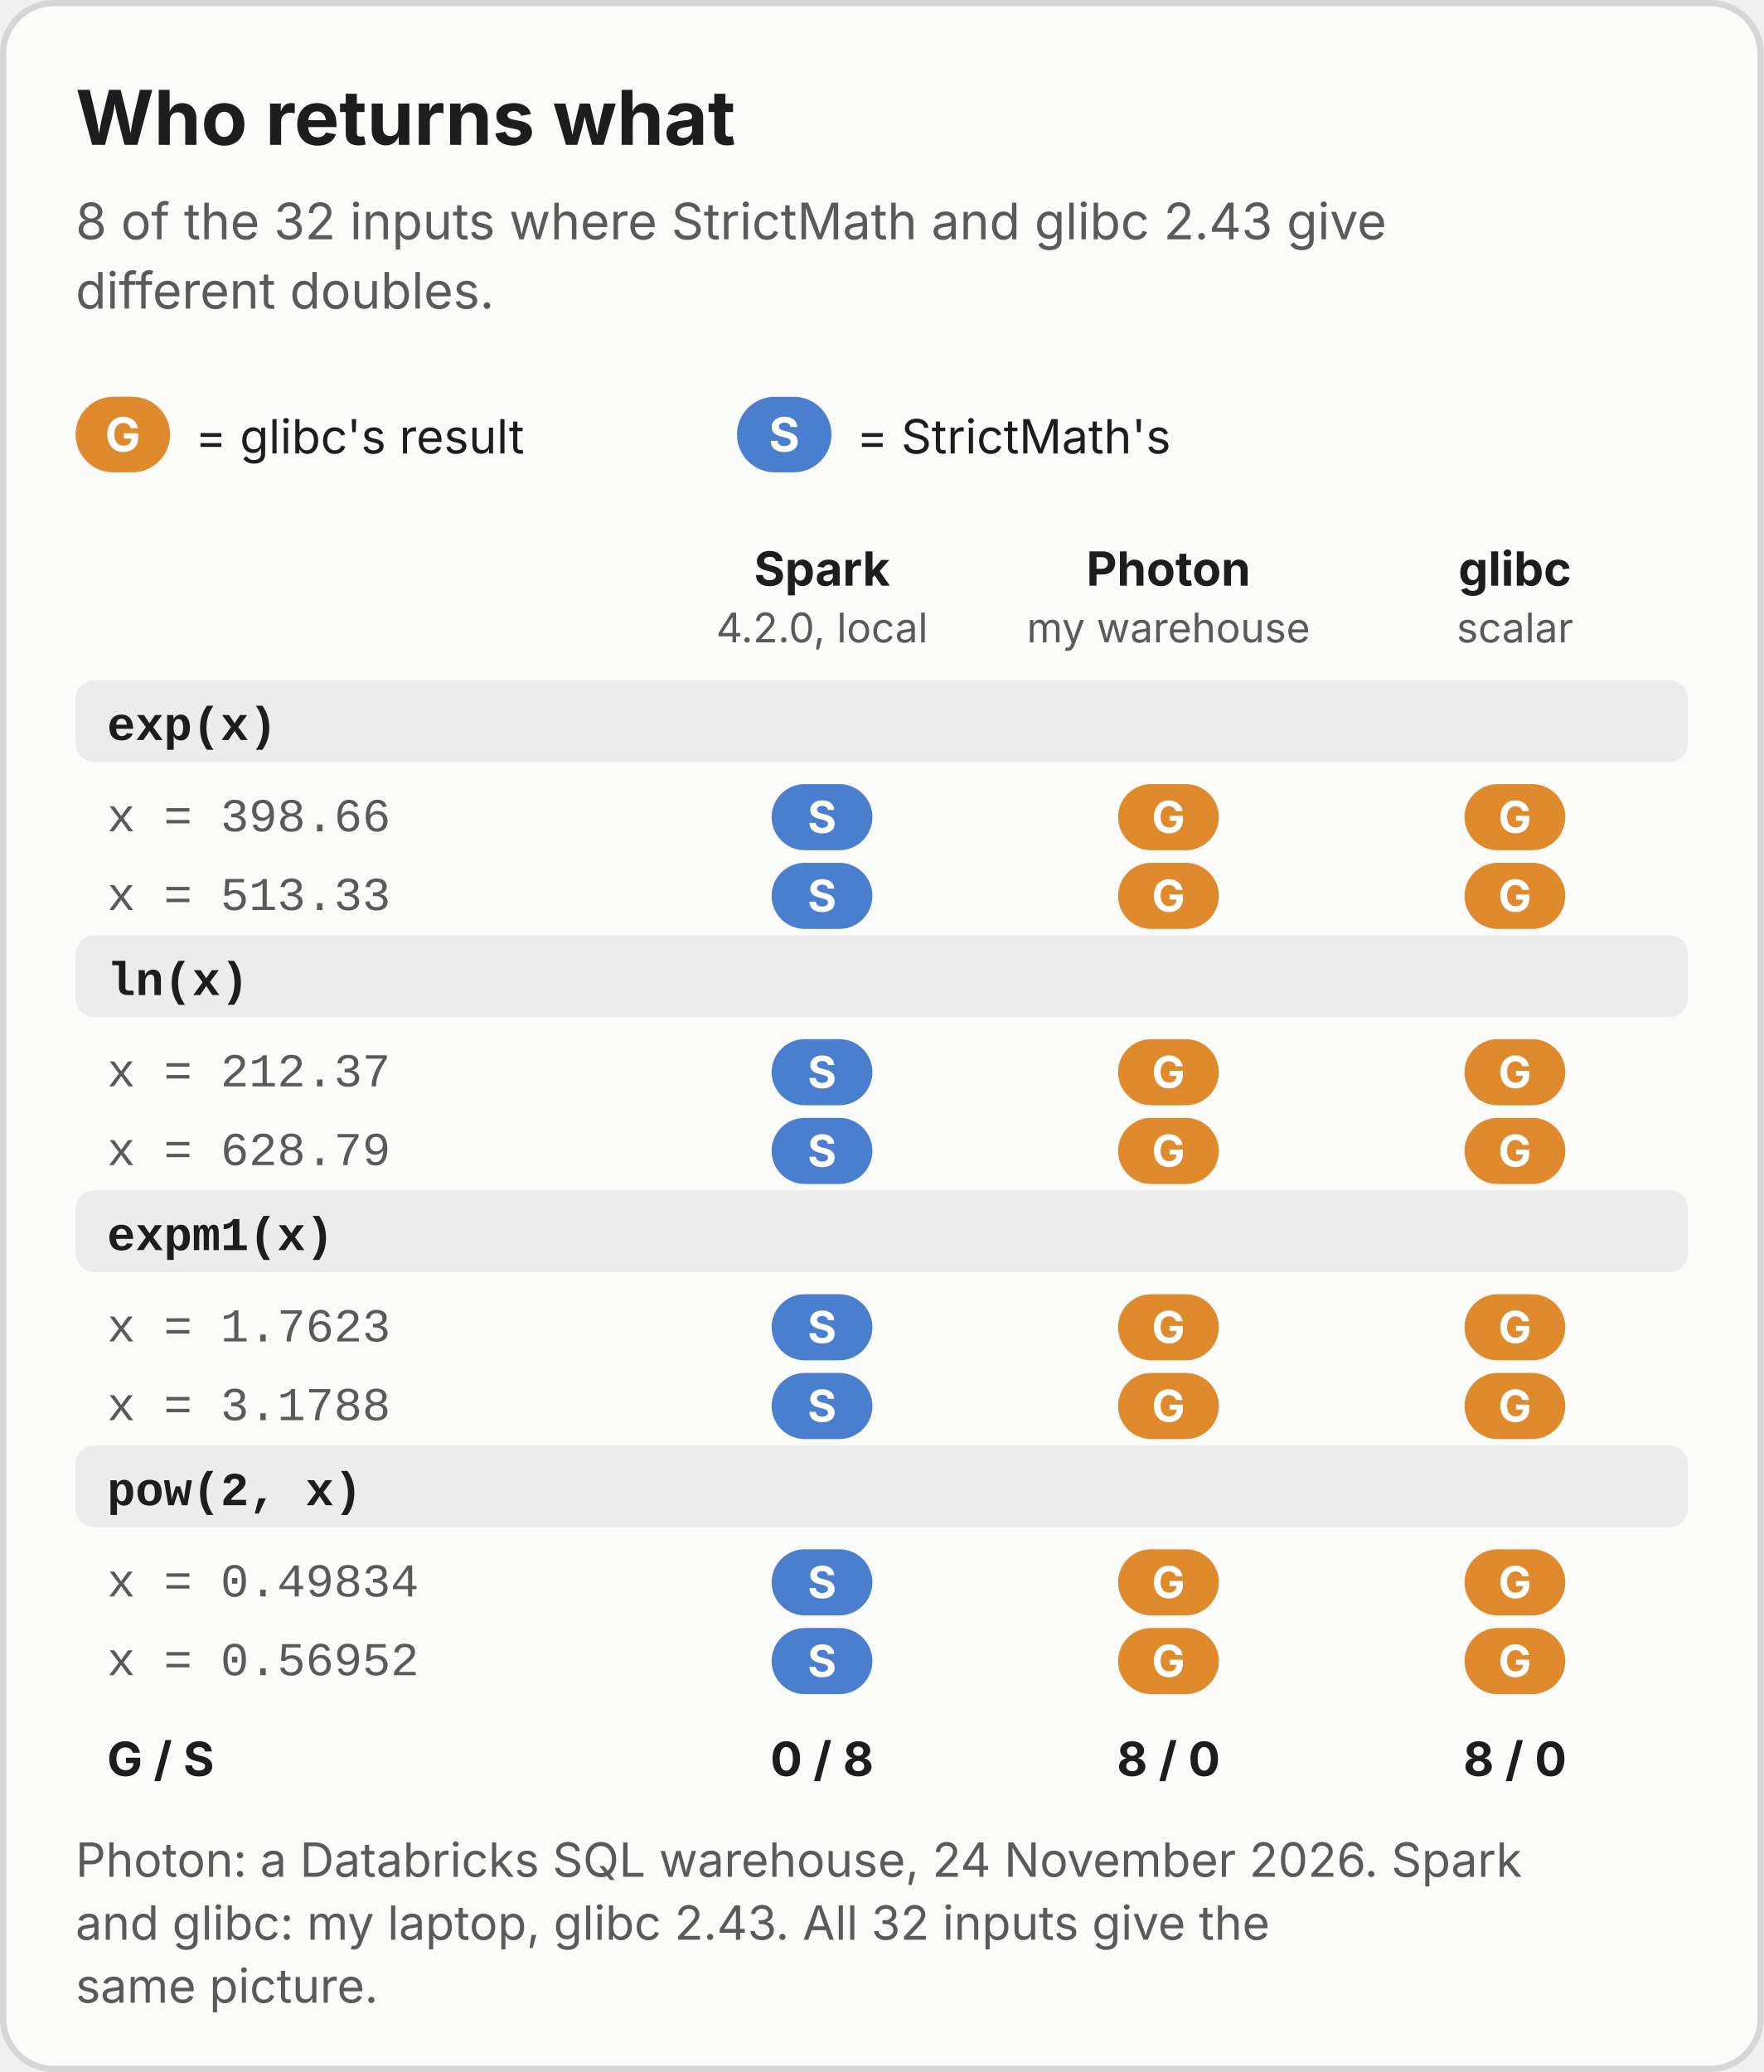
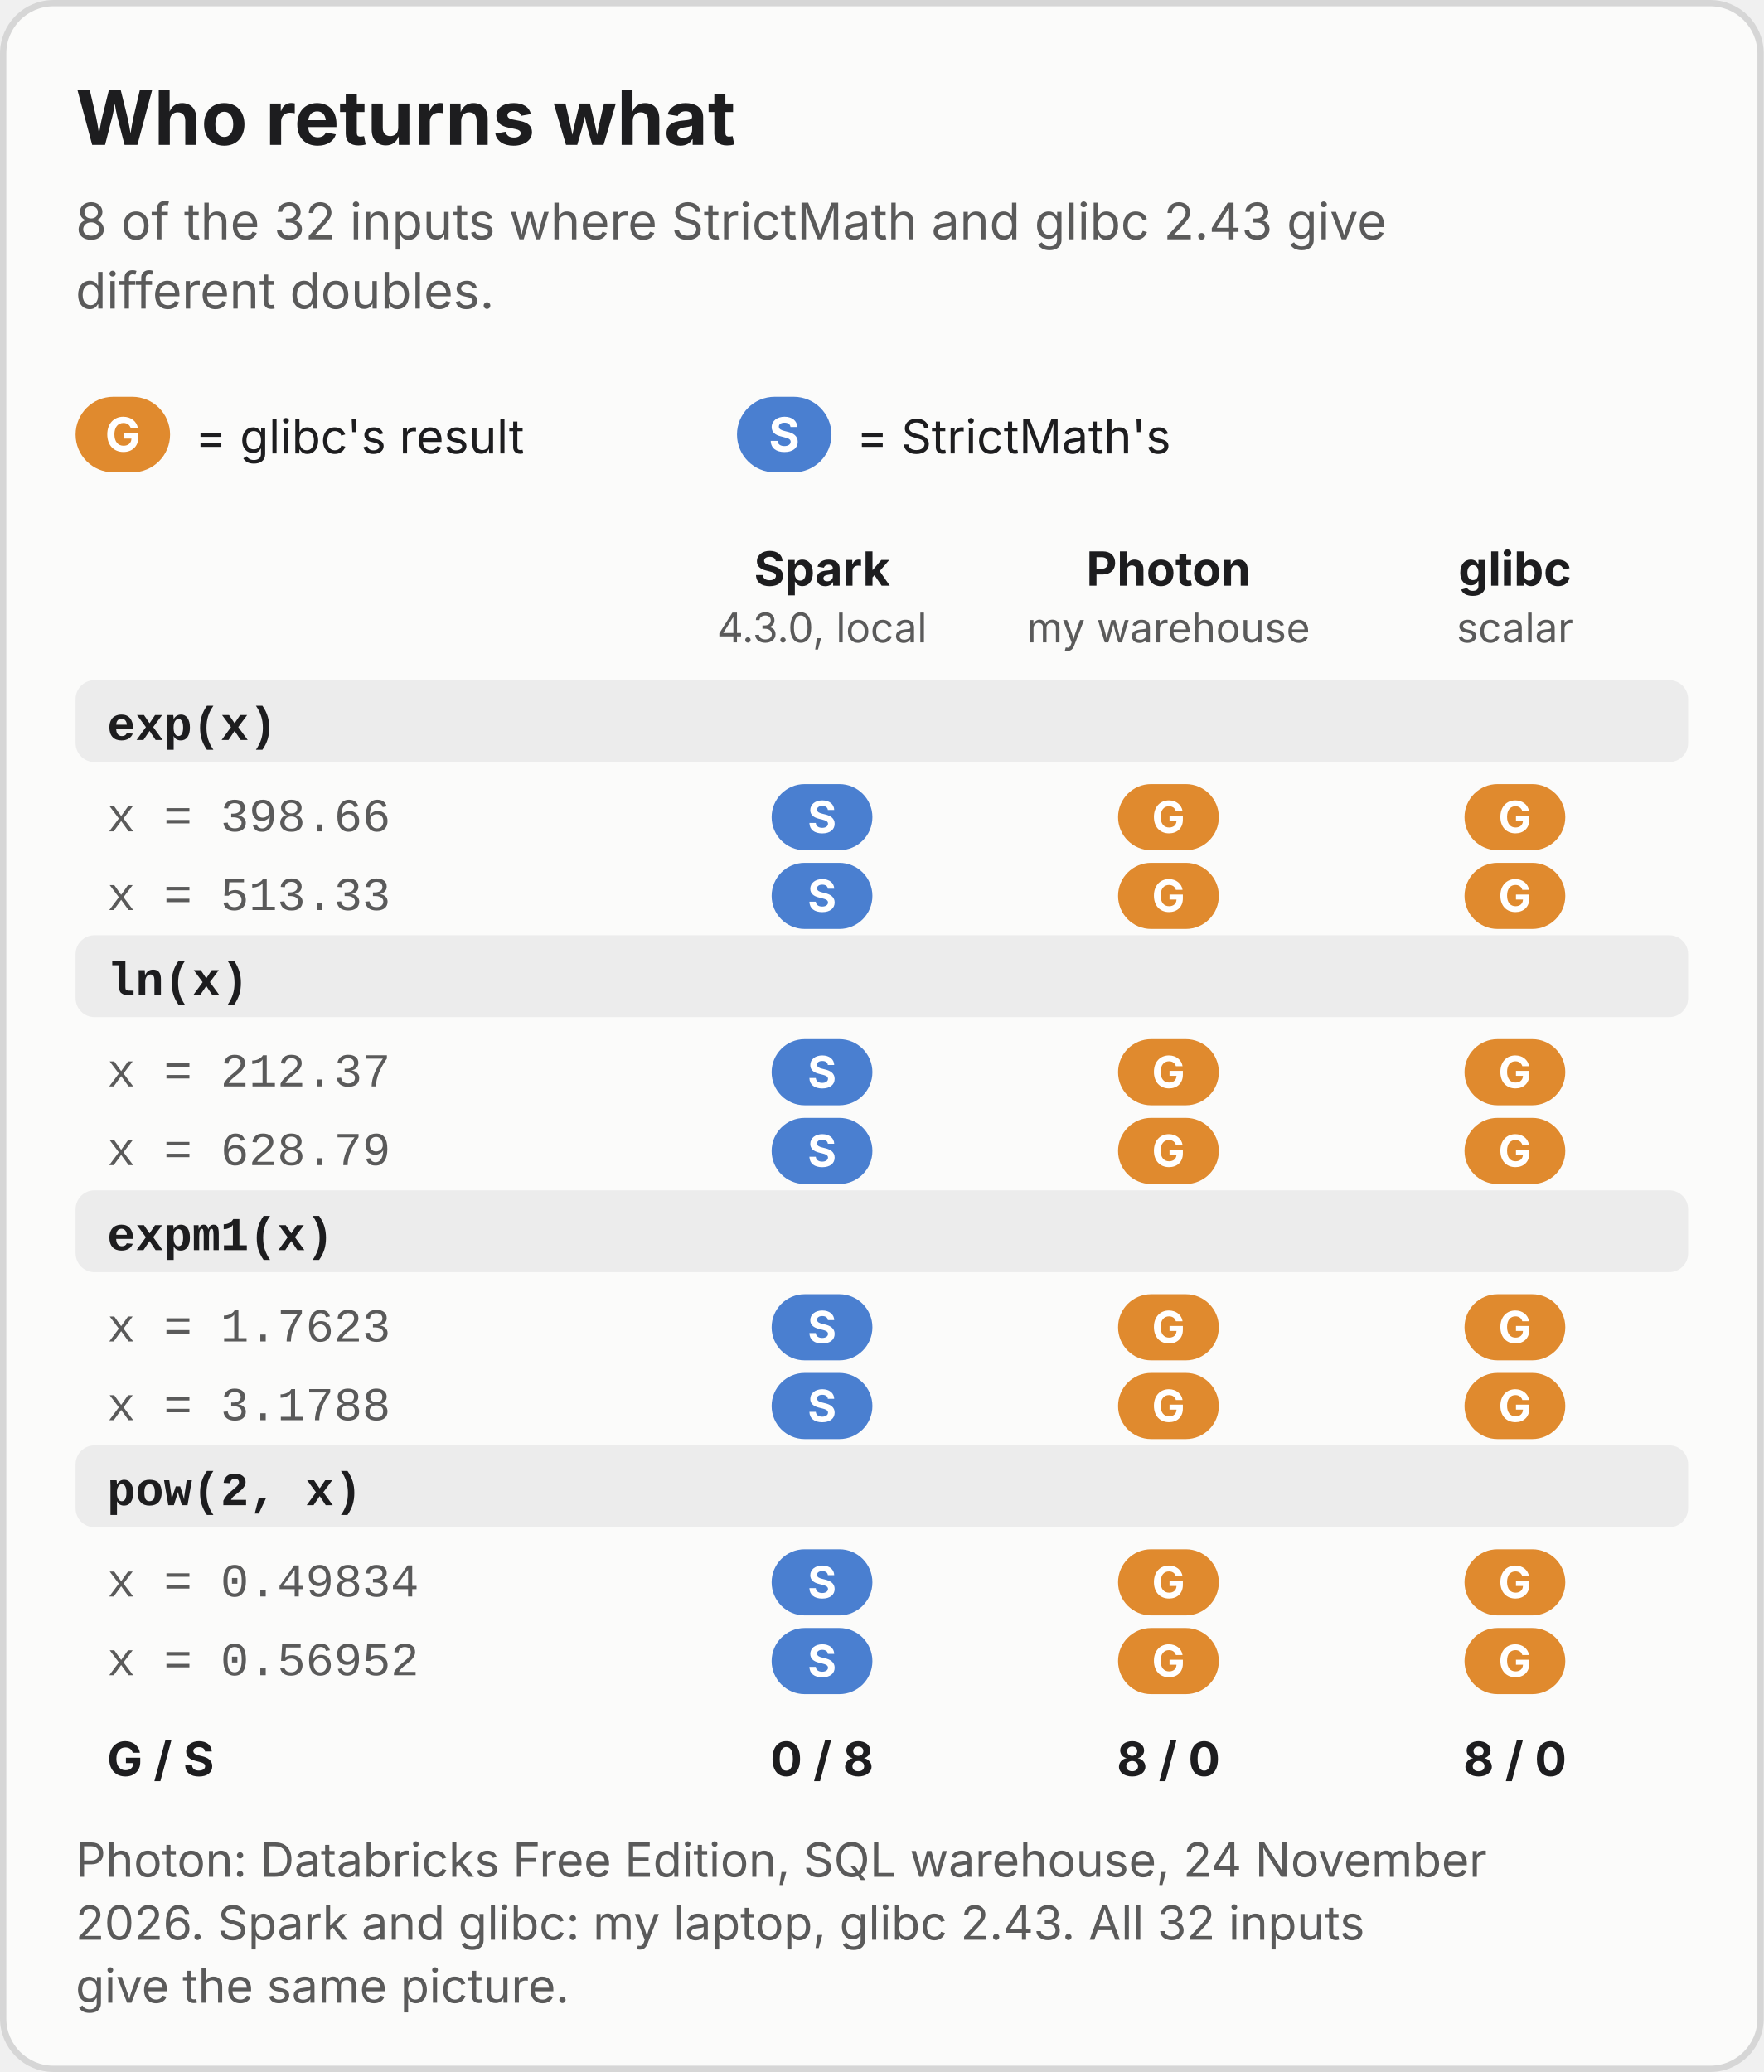
<svg xmlns="http://www.w3.org/2000/svg" viewBox="0 0 560 658" width="560" height="658" role="img" aria-labelledby="t-who-returns-what d-who-returns-what">
  <defs>
    <marker id="arrow-who-returns-what" viewBox="0 0 10 10" refX="9" refY="5" markerWidth="8" markerHeight="8" orient="auto-start-reverse">
      <path d="M0,0 L10,5 L0,10 z" fill="#333" />
    </marker>
  </defs>
  <rect x="1" y="1" width="558" height="656" rx="16" fill="#fbfbfa" stroke="#d6d6d6" stroke-width="2" />
  <text x="24.0" y="46.0" font-family="Inter, 'IBM Plex Sans', 'Segoe UI', Roboto, 'Helvetica Neue', Arial, sans-serif" font-size="24" font-weight="700" fill="#1d1d1f" text-anchor="start">Who returns what</text>
  <text x="24.0" y="76.0" font-family="Inter, 'IBM Plex Sans', 'Segoe UI', Roboto, 'Helvetica Neue', Arial, sans-serif" font-size="16" font-weight="400" fill="#5a5a5a" text-anchor="start">8 of the 32 inputs where StrictMath and glibc 2.43 give</text>
  <text x="24.0" y="98.0" font-family="Inter, 'IBM Plex Sans', 'Segoe UI', Roboto, 'Helvetica Neue', Arial, sans-serif" font-size="16" font-weight="400" fill="#5a5a5a" text-anchor="start">different doubles.</text>
  <rect x="24.0" y="126.0" width="30.0" height="24.0" rx="12.0" fill="#e08a2e" stroke="#e08a2e" stroke-width="0" />
  <text x="39.0" y="143.4" font-family="Inter, 'IBM Plex Sans', 'Segoe UI', Roboto, 'Helvetica Neue', Arial, sans-serif" font-size="15" font-weight="700" fill="#fff" text-anchor="middle">G</text>
  <text x="62.0" y="144.0" font-family="Inter, 'IBM Plex Sans', 'Segoe UI', Roboto, 'Helvetica Neue', Arial, sans-serif" font-size="15" font-weight="400" fill="#1d1d1f" text-anchor="start">= glibc's result</text>
  <rect x="234.0" y="126.0" width="30.0" height="24.0" rx="12.0" fill="#4a7fd0" stroke="#4a7fd0" stroke-width="0" />
  <text x="249.0" y="143.4" font-family="Inter, 'IBM Plex Sans', 'Segoe UI', Roboto, 'Helvetica Neue', Arial, sans-serif" font-size="15" font-weight="700" fill="#fff" text-anchor="middle">S</text>
  <text x="272.0" y="144.0" font-family="Inter, 'IBM Plex Sans', 'Segoe UI', Roboto, 'Helvetica Neue', Arial, sans-serif" font-size="15" font-weight="400" fill="#1d1d1f" text-anchor="start">= StrictMath's</text>
  <text x="261.0" y="186.0" font-family="Inter, 'IBM Plex Sans', 'Segoe UI', Roboto, 'Helvetica Neue', Arial, sans-serif" font-size="15" font-weight="700" fill="#1d1d1f" text-anchor="middle">Spark</text>
-   <text x="261.0" y="204.0" font-family="Inter, 'IBM Plex Sans', 'Segoe UI', Roboto, 'Helvetica Neue', Arial, sans-serif" font-size="13" font-weight="400" fill="#5a5a5a" text-anchor="middle">4.2.0, local</text>
+   <text x="261.0" y="204.0" font-family="Inter, 'IBM Plex Sans', 'Segoe UI', Roboto, 'Helvetica Neue', Arial, sans-serif" font-size="13" font-weight="400" fill="#5a5a5a" text-anchor="middle">4.3.0, local</text>
  <text x="371.0" y="186.0" font-family="Inter, 'IBM Plex Sans', 'Segoe UI', Roboto, 'Helvetica Neue', Arial, sans-serif" font-size="15" font-weight="700" fill="#1d1d1f" text-anchor="middle">Photon</text>
  <text x="371.0" y="204.0" font-family="Inter, 'IBM Plex Sans', 'Segoe UI', Roboto, 'Helvetica Neue', Arial, sans-serif" font-size="13" font-weight="400" fill="#5a5a5a" text-anchor="middle">my warehouse</text>
  <text x="481.0" y="186.0" font-family="Inter, 'IBM Plex Sans', 'Segoe UI', Roboto, 'Helvetica Neue', Arial, sans-serif" font-size="15" font-weight="700" fill="#1d1d1f" text-anchor="middle">glibc</text>
  <text x="481.0" y="204.0" font-family="Inter, 'IBM Plex Sans', 'Segoe UI', Roboto, 'Helvetica Neue', Arial, sans-serif" font-size="13" font-weight="400" fill="#5a5a5a" text-anchor="middle">scalar</text>
  <rect x="24.0" y="216.0" width="512.0" height="26.0" rx="6" fill="#ececec" stroke="#ececec" stroke-width="0" />
  <text x="34.0" y="235.0" font-family="'JetBrains Mono', 'IBM Plex Mono', 'SFMono-Regular', Menlo, Consolas, 'Liberation Mono', monospace" font-size="15" font-weight="700" fill="#1d1d1f" text-anchor="start" style="font-variant-ligatures: none; white-space: pre" xml:space="preserve">exp(x)</text>
  <text x="34.0" y="264.0" font-family="'JetBrains Mono', 'IBM Plex Mono', 'SFMono-Regular', Menlo, Consolas, 'Liberation Mono', monospace" font-size="15" font-weight="400" fill="#5a5a5a" text-anchor="start" style="font-variant-ligatures: none; white-space: pre" xml:space="preserve">x = 398.66</text>
  <rect x="245.0" y="249.0" width="32.0" height="21.0" rx="10.5" fill="#4a7fd0" stroke="#4a7fd0" stroke-width="0" />
  <text x="261.0" y="264.5" font-family="Inter, 'IBM Plex Sans', 'Segoe UI', Roboto, 'Helvetica Neue', Arial, sans-serif" font-size="14" font-weight="700" fill="#fff" text-anchor="middle">S</text>
  <rect x="355.0" y="249.0" width="32.0" height="21.0" rx="10.5" fill="#e08a2e" stroke="#e08a2e" stroke-width="0" />
  <text x="371.0" y="264.5" font-family="Inter, 'IBM Plex Sans', 'Segoe UI', Roboto, 'Helvetica Neue', Arial, sans-serif" font-size="14" font-weight="700" fill="#fff" text-anchor="middle">G</text>
  <rect x="465.0" y="249.0" width="32.0" height="21.0" rx="10.5" fill="#e08a2e" stroke="#e08a2e" stroke-width="0" />
  <text x="481.0" y="264.5" font-family="Inter, 'IBM Plex Sans', 'Segoe UI', Roboto, 'Helvetica Neue', Arial, sans-serif" font-size="14" font-weight="700" fill="#fff" text-anchor="middle">G</text>
  <text x="34.0" y="289.0" font-family="'JetBrains Mono', 'IBM Plex Mono', 'SFMono-Regular', Menlo, Consolas, 'Liberation Mono', monospace" font-size="15" font-weight="400" fill="#5a5a5a" text-anchor="start" style="font-variant-ligatures: none; white-space: pre" xml:space="preserve">x = 513.33</text>
  <rect x="245.0" y="274.0" width="32.0" height="21.0" rx="10.5" fill="#4a7fd0" stroke="#4a7fd0" stroke-width="0" />
  <text x="261.0" y="289.5" font-family="Inter, 'IBM Plex Sans', 'Segoe UI', Roboto, 'Helvetica Neue', Arial, sans-serif" font-size="14" font-weight="700" fill="#fff" text-anchor="middle">S</text>
  <rect x="355.0" y="274.0" width="32.0" height="21.0" rx="10.5" fill="#e08a2e" stroke="#e08a2e" stroke-width="0" />
  <text x="371.0" y="289.5" font-family="Inter, 'IBM Plex Sans', 'Segoe UI', Roboto, 'Helvetica Neue', Arial, sans-serif" font-size="14" font-weight="700" fill="#fff" text-anchor="middle">G</text>
  <rect x="465.0" y="274.0" width="32.0" height="21.0" rx="10.5" fill="#e08a2e" stroke="#e08a2e" stroke-width="0" />
  <text x="481.0" y="289.5" font-family="Inter, 'IBM Plex Sans', 'Segoe UI', Roboto, 'Helvetica Neue', Arial, sans-serif" font-size="14" font-weight="700" fill="#fff" text-anchor="middle">G</text>
  <rect x="24.0" y="297.0" width="512.0" height="26.0" rx="6" fill="#ececec" stroke="#ececec" stroke-width="0" />
  <text x="34.0" y="316.0" font-family="'JetBrains Mono', 'IBM Plex Mono', 'SFMono-Regular', Menlo, Consolas, 'Liberation Mono', monospace" font-size="15" font-weight="700" fill="#1d1d1f" text-anchor="start" style="font-variant-ligatures: none; white-space: pre" xml:space="preserve">ln(x)</text>
  <text x="34.0" y="345.0" font-family="'JetBrains Mono', 'IBM Plex Mono', 'SFMono-Regular', Menlo, Consolas, 'Liberation Mono', monospace" font-size="15" font-weight="400" fill="#5a5a5a" text-anchor="start" style="font-variant-ligatures: none; white-space: pre" xml:space="preserve">x = 212.37</text>
  <rect x="245.0" y="330.0" width="32.0" height="21.0" rx="10.5" fill="#4a7fd0" stroke="#4a7fd0" stroke-width="0" />
  <text x="261.0" y="345.5" font-family="Inter, 'IBM Plex Sans', 'Segoe UI', Roboto, 'Helvetica Neue', Arial, sans-serif" font-size="14" font-weight="700" fill="#fff" text-anchor="middle">S</text>
  <rect x="355.0" y="330.0" width="32.0" height="21.0" rx="10.5" fill="#e08a2e" stroke="#e08a2e" stroke-width="0" />
  <text x="371.0" y="345.5" font-family="Inter, 'IBM Plex Sans', 'Segoe UI', Roboto, 'Helvetica Neue', Arial, sans-serif" font-size="14" font-weight="700" fill="#fff" text-anchor="middle">G</text>
  <rect x="465.0" y="330.0" width="32.0" height="21.0" rx="10.5" fill="#e08a2e" stroke="#e08a2e" stroke-width="0" />
  <text x="481.0" y="345.5" font-family="Inter, 'IBM Plex Sans', 'Segoe UI', Roboto, 'Helvetica Neue', Arial, sans-serif" font-size="14" font-weight="700" fill="#fff" text-anchor="middle">G</text>
  <text x="34.0" y="370.0" font-family="'JetBrains Mono', 'IBM Plex Mono', 'SFMono-Regular', Menlo, Consolas, 'Liberation Mono', monospace" font-size="15" font-weight="400" fill="#5a5a5a" text-anchor="start" style="font-variant-ligatures: none; white-space: pre" xml:space="preserve">x = 628.79</text>
  <rect x="245.0" y="355.0" width="32.0" height="21.0" rx="10.5" fill="#4a7fd0" stroke="#4a7fd0" stroke-width="0" />
  <text x="261.0" y="370.5" font-family="Inter, 'IBM Plex Sans', 'Segoe UI', Roboto, 'Helvetica Neue', Arial, sans-serif" font-size="14" font-weight="700" fill="#fff" text-anchor="middle">S</text>
  <rect x="355.0" y="355.0" width="32.0" height="21.0" rx="10.5" fill="#e08a2e" stroke="#e08a2e" stroke-width="0" />
  <text x="371.0" y="370.5" font-family="Inter, 'IBM Plex Sans', 'Segoe UI', Roboto, 'Helvetica Neue', Arial, sans-serif" font-size="14" font-weight="700" fill="#fff" text-anchor="middle">G</text>
  <rect x="465.0" y="355.0" width="32.0" height="21.0" rx="10.5" fill="#e08a2e" stroke="#e08a2e" stroke-width="0" />
  <text x="481.0" y="370.5" font-family="Inter, 'IBM Plex Sans', 'Segoe UI', Roboto, 'Helvetica Neue', Arial, sans-serif" font-size="14" font-weight="700" fill="#fff" text-anchor="middle">G</text>
  <rect x="24.0" y="378.0" width="512.0" height="26.0" rx="6" fill="#ececec" stroke="#ececec" stroke-width="0" />
  <text x="34.0" y="397.0" font-family="'JetBrains Mono', 'IBM Plex Mono', 'SFMono-Regular', Menlo, Consolas, 'Liberation Mono', monospace" font-size="15" font-weight="700" fill="#1d1d1f" text-anchor="start" style="font-variant-ligatures: none; white-space: pre" xml:space="preserve">expm1(x)</text>
  <text x="34.0" y="426.0" font-family="'JetBrains Mono', 'IBM Plex Mono', 'SFMono-Regular', Menlo, Consolas, 'Liberation Mono', monospace" font-size="15" font-weight="400" fill="#5a5a5a" text-anchor="start" style="font-variant-ligatures: none; white-space: pre" xml:space="preserve">x = 1.7623</text>
  <rect x="245.0" y="411.0" width="32.0" height="21.0" rx="10.5" fill="#4a7fd0" stroke="#4a7fd0" stroke-width="0" />
  <text x="261.0" y="426.5" font-family="Inter, 'IBM Plex Sans', 'Segoe UI', Roboto, 'Helvetica Neue', Arial, sans-serif" font-size="14" font-weight="700" fill="#fff" text-anchor="middle">S</text>
  <rect x="355.0" y="411.0" width="32.0" height="21.0" rx="10.5" fill="#e08a2e" stroke="#e08a2e" stroke-width="0" />
  <text x="371.0" y="426.5" font-family="Inter, 'IBM Plex Sans', 'Segoe UI', Roboto, 'Helvetica Neue', Arial, sans-serif" font-size="14" font-weight="700" fill="#fff" text-anchor="middle">G</text>
  <rect x="465.0" y="411.0" width="32.0" height="21.0" rx="10.5" fill="#e08a2e" stroke="#e08a2e" stroke-width="0" />
  <text x="481.0" y="426.5" font-family="Inter, 'IBM Plex Sans', 'Segoe UI', Roboto, 'Helvetica Neue', Arial, sans-serif" font-size="14" font-weight="700" fill="#fff" text-anchor="middle">G</text>
  <text x="34.0" y="451.0" font-family="'JetBrains Mono', 'IBM Plex Mono', 'SFMono-Regular', Menlo, Consolas, 'Liberation Mono', monospace" font-size="15" font-weight="400" fill="#5a5a5a" text-anchor="start" style="font-variant-ligatures: none; white-space: pre" xml:space="preserve">x = 3.1788</text>
  <rect x="245.0" y="436.0" width="32.0" height="21.0" rx="10.5" fill="#4a7fd0" stroke="#4a7fd0" stroke-width="0" />
  <text x="261.0" y="451.5" font-family="Inter, 'IBM Plex Sans', 'Segoe UI', Roboto, 'Helvetica Neue', Arial, sans-serif" font-size="14" font-weight="700" fill="#fff" text-anchor="middle">S</text>
  <rect x="355.0" y="436.0" width="32.0" height="21.0" rx="10.5" fill="#e08a2e" stroke="#e08a2e" stroke-width="0" />
  <text x="371.0" y="451.5" font-family="Inter, 'IBM Plex Sans', 'Segoe UI', Roboto, 'Helvetica Neue', Arial, sans-serif" font-size="14" font-weight="700" fill="#fff" text-anchor="middle">G</text>
  <rect x="465.0" y="436.0" width="32.0" height="21.0" rx="10.5" fill="#e08a2e" stroke="#e08a2e" stroke-width="0" />
  <text x="481.0" y="451.5" font-family="Inter, 'IBM Plex Sans', 'Segoe UI', Roboto, 'Helvetica Neue', Arial, sans-serif" font-size="14" font-weight="700" fill="#fff" text-anchor="middle">G</text>
  <rect x="24.0" y="459.0" width="512.0" height="26.0" rx="6" fill="#ececec" stroke="#ececec" stroke-width="0" />
  <text x="34.0" y="478.0" font-family="'JetBrains Mono', 'IBM Plex Mono', 'SFMono-Regular', Menlo, Consolas, 'Liberation Mono', monospace" font-size="15" font-weight="700" fill="#1d1d1f" text-anchor="start" style="font-variant-ligatures: none; white-space: pre" xml:space="preserve">pow(2, x)</text>
  <text x="34.0" y="507.0" font-family="'JetBrains Mono', 'IBM Plex Mono', 'SFMono-Regular', Menlo, Consolas, 'Liberation Mono', monospace" font-size="15" font-weight="400" fill="#5a5a5a" text-anchor="start" style="font-variant-ligatures: none; white-space: pre" xml:space="preserve">x = 0.49834</text>
  <rect x="245.0" y="492.0" width="32.0" height="21.0" rx="10.5" fill="#4a7fd0" stroke="#4a7fd0" stroke-width="0" />
  <text x="261.0" y="507.5" font-family="Inter, 'IBM Plex Sans', 'Segoe UI', Roboto, 'Helvetica Neue', Arial, sans-serif" font-size="14" font-weight="700" fill="#fff" text-anchor="middle">S</text>
  <rect x="355.0" y="492.0" width="32.0" height="21.0" rx="10.5" fill="#e08a2e" stroke="#e08a2e" stroke-width="0" />
  <text x="371.0" y="507.5" font-family="Inter, 'IBM Plex Sans', 'Segoe UI', Roboto, 'Helvetica Neue', Arial, sans-serif" font-size="14" font-weight="700" fill="#fff" text-anchor="middle">G</text>
  <rect x="465.0" y="492.0" width="32.0" height="21.0" rx="10.5" fill="#e08a2e" stroke="#e08a2e" stroke-width="0" />
  <text x="481.0" y="507.5" font-family="Inter, 'IBM Plex Sans', 'Segoe UI', Roboto, 'Helvetica Neue', Arial, sans-serif" font-size="14" font-weight="700" fill="#fff" text-anchor="middle">G</text>
  <text x="34.0" y="532.0" font-family="'JetBrains Mono', 'IBM Plex Mono', 'SFMono-Regular', Menlo, Consolas, 'Liberation Mono', monospace" font-size="15" font-weight="400" fill="#5a5a5a" text-anchor="start" style="font-variant-ligatures: none; white-space: pre" xml:space="preserve">x = 0.56952</text>
  <rect x="245.0" y="517.0" width="32.0" height="21.0" rx="10.5" fill="#4a7fd0" stroke="#4a7fd0" stroke-width="0" />
  <text x="261.0" y="532.5" font-family="Inter, 'IBM Plex Sans', 'Segoe UI', Roboto, 'Helvetica Neue', Arial, sans-serif" font-size="14" font-weight="700" fill="#fff" text-anchor="middle">S</text>
  <rect x="355.0" y="517.0" width="32.0" height="21.0" rx="10.5" fill="#e08a2e" stroke="#e08a2e" stroke-width="0" />
  <text x="371.0" y="532.5" font-family="Inter, 'IBM Plex Sans', 'Segoe UI', Roboto, 'Helvetica Neue', Arial, sans-serif" font-size="14" font-weight="700" fill="#fff" text-anchor="middle">G</text>
  <rect x="465.0" y="517.0" width="32.0" height="21.0" rx="10.5" fill="#e08a2e" stroke="#e08a2e" stroke-width="0" />
  <text x="481.0" y="532.5" font-family="Inter, 'IBM Plex Sans', 'Segoe UI', Roboto, 'Helvetica Neue', Arial, sans-serif" font-size="14" font-weight="700" fill="#fff" text-anchor="middle">G</text>
  <text x="34.0" y="564.0" font-family="Inter, 'IBM Plex Sans', 'Segoe UI', Roboto, 'Helvetica Neue', Arial, sans-serif" font-size="15" font-weight="700" fill="#1d1d1f" text-anchor="start">G / S</text>
  <text x="261.0" y="564.0" font-family="Inter, 'IBM Plex Sans', 'Segoe UI', Roboto, 'Helvetica Neue', Arial, sans-serif" font-size="15" font-weight="700" fill="#1d1d1f" text-anchor="middle">0 / 8</text>
  <text x="371.0" y="564.0" font-family="Inter, 'IBM Plex Sans', 'Segoe UI', Roboto, 'Helvetica Neue', Arial, sans-serif" font-size="15" font-weight="700" fill="#1d1d1f" text-anchor="middle">8 / 0</text>
  <text x="481.0" y="564.0" font-family="Inter, 'IBM Plex Sans', 'Segoe UI', Roboto, 'Helvetica Neue', Arial, sans-serif" font-size="15" font-weight="700" fill="#1d1d1f" text-anchor="middle">8 / 0</text>
-   <text x="24.0" y="596.0" font-family="Inter, 'IBM Plex Sans', 'Segoe UI', Roboto, 'Helvetica Neue', Arial, sans-serif" font-size="15" font-weight="400" fill="#5a5a5a" text-anchor="start">Photon: a Databricks SQL warehouse, 24 November 2026. Spark</text>
-   <text x="24.0" y="616.0" font-family="Inter, 'IBM Plex Sans', 'Segoe UI', Roboto, 'Helvetica Neue', Arial, sans-serif" font-size="15" font-weight="400" fill="#5a5a5a" text-anchor="start">and glibc: my laptop, glibc 2.43. All 32 inputs give the</text>
-   <text x="24.0" y="636.0" font-family="Inter, 'IBM Plex Sans', 'Segoe UI', Roboto, 'Helvetica Neue', Arial, sans-serif" font-size="15" font-weight="400" fill="#5a5a5a" text-anchor="start">same picture.</text>
+   <text x="24.0" y="596.0" font-family="Inter, 'IBM Plex Sans', 'Segoe UI', Roboto, 'Helvetica Neue', Arial, sans-serif" font-size="15" font-weight="400" fill="#5a5a5a" text-anchor="start">Photon: Databricks Free Edition, SQL warehouse, 24 November</text>
+   <text x="24.0" y="616.0" font-family="Inter, 'IBM Plex Sans', 'Segoe UI', Roboto, 'Helvetica Neue', Arial, sans-serif" font-size="15" font-weight="400" fill="#5a5a5a" text-anchor="start">2026. Spark and glibc: my laptop, glibc 2.43. All 32 inputs</text>
+   <text x="24.0" y="636.0" font-family="Inter, 'IBM Plex Sans', 'Segoe UI', Roboto, 'Helvetica Neue', Arial, sans-serif" font-size="15" font-weight="400" fill="#5a5a5a" text-anchor="start">give the same picture.</text>
</svg>
